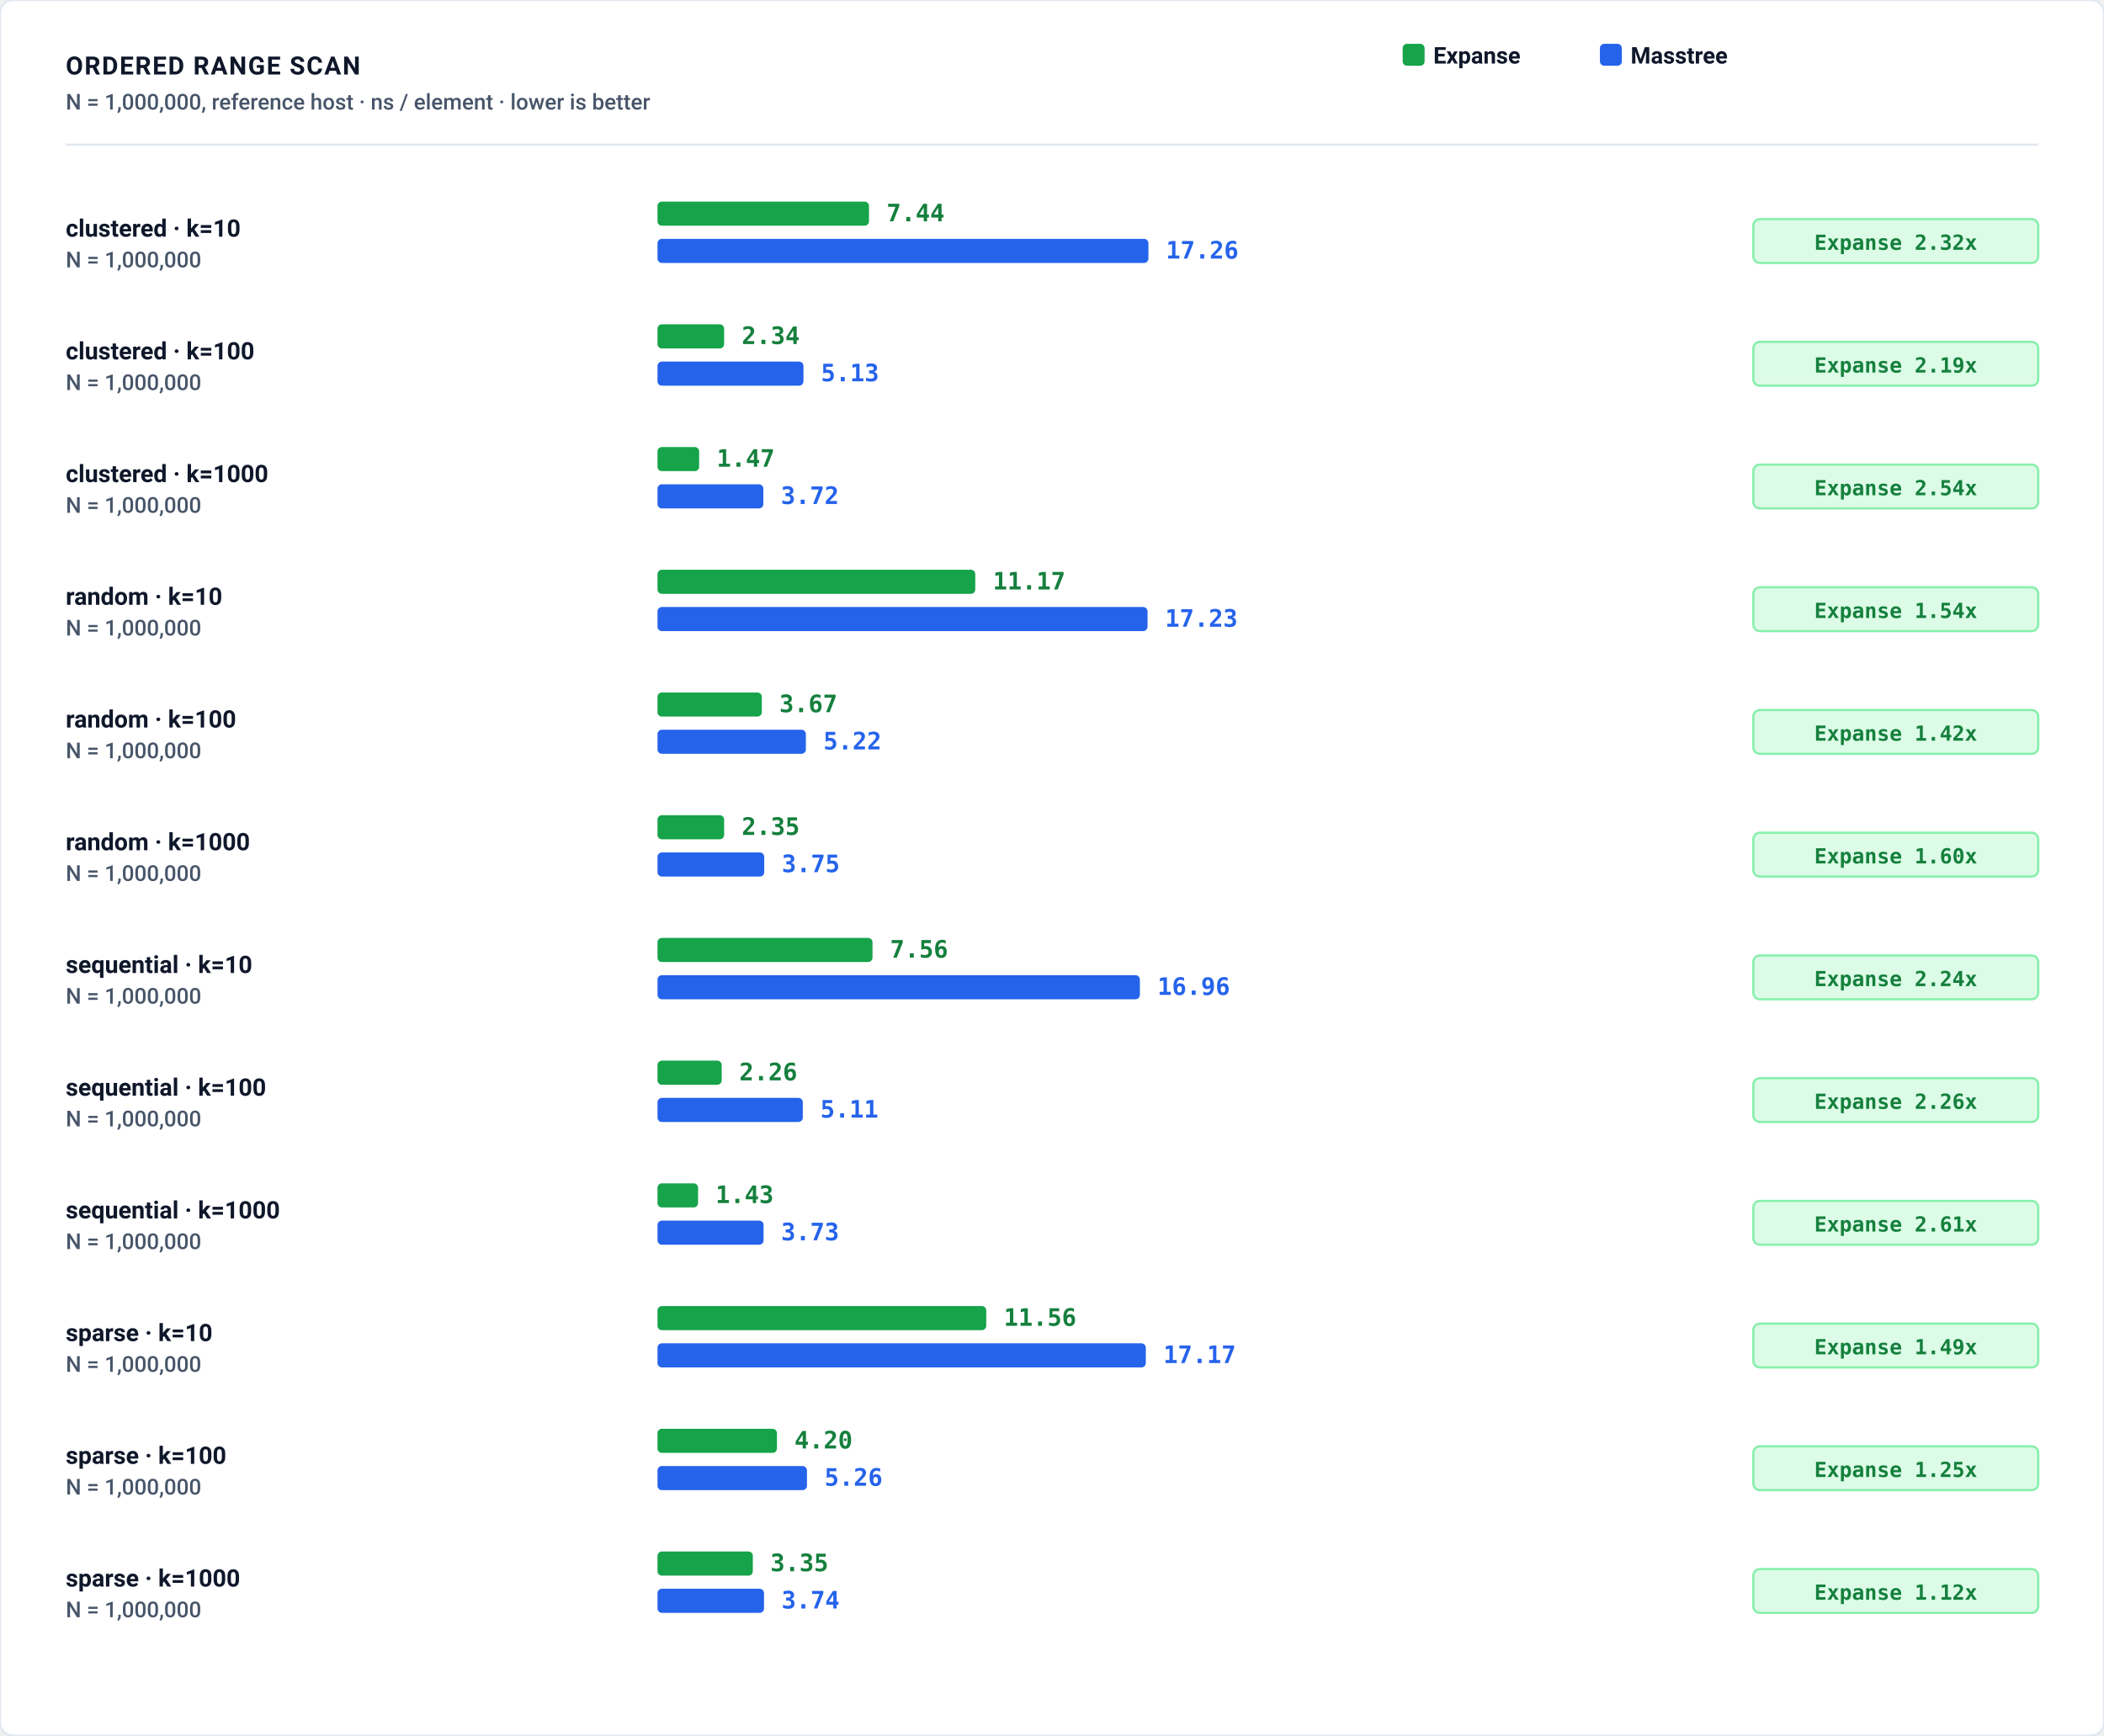
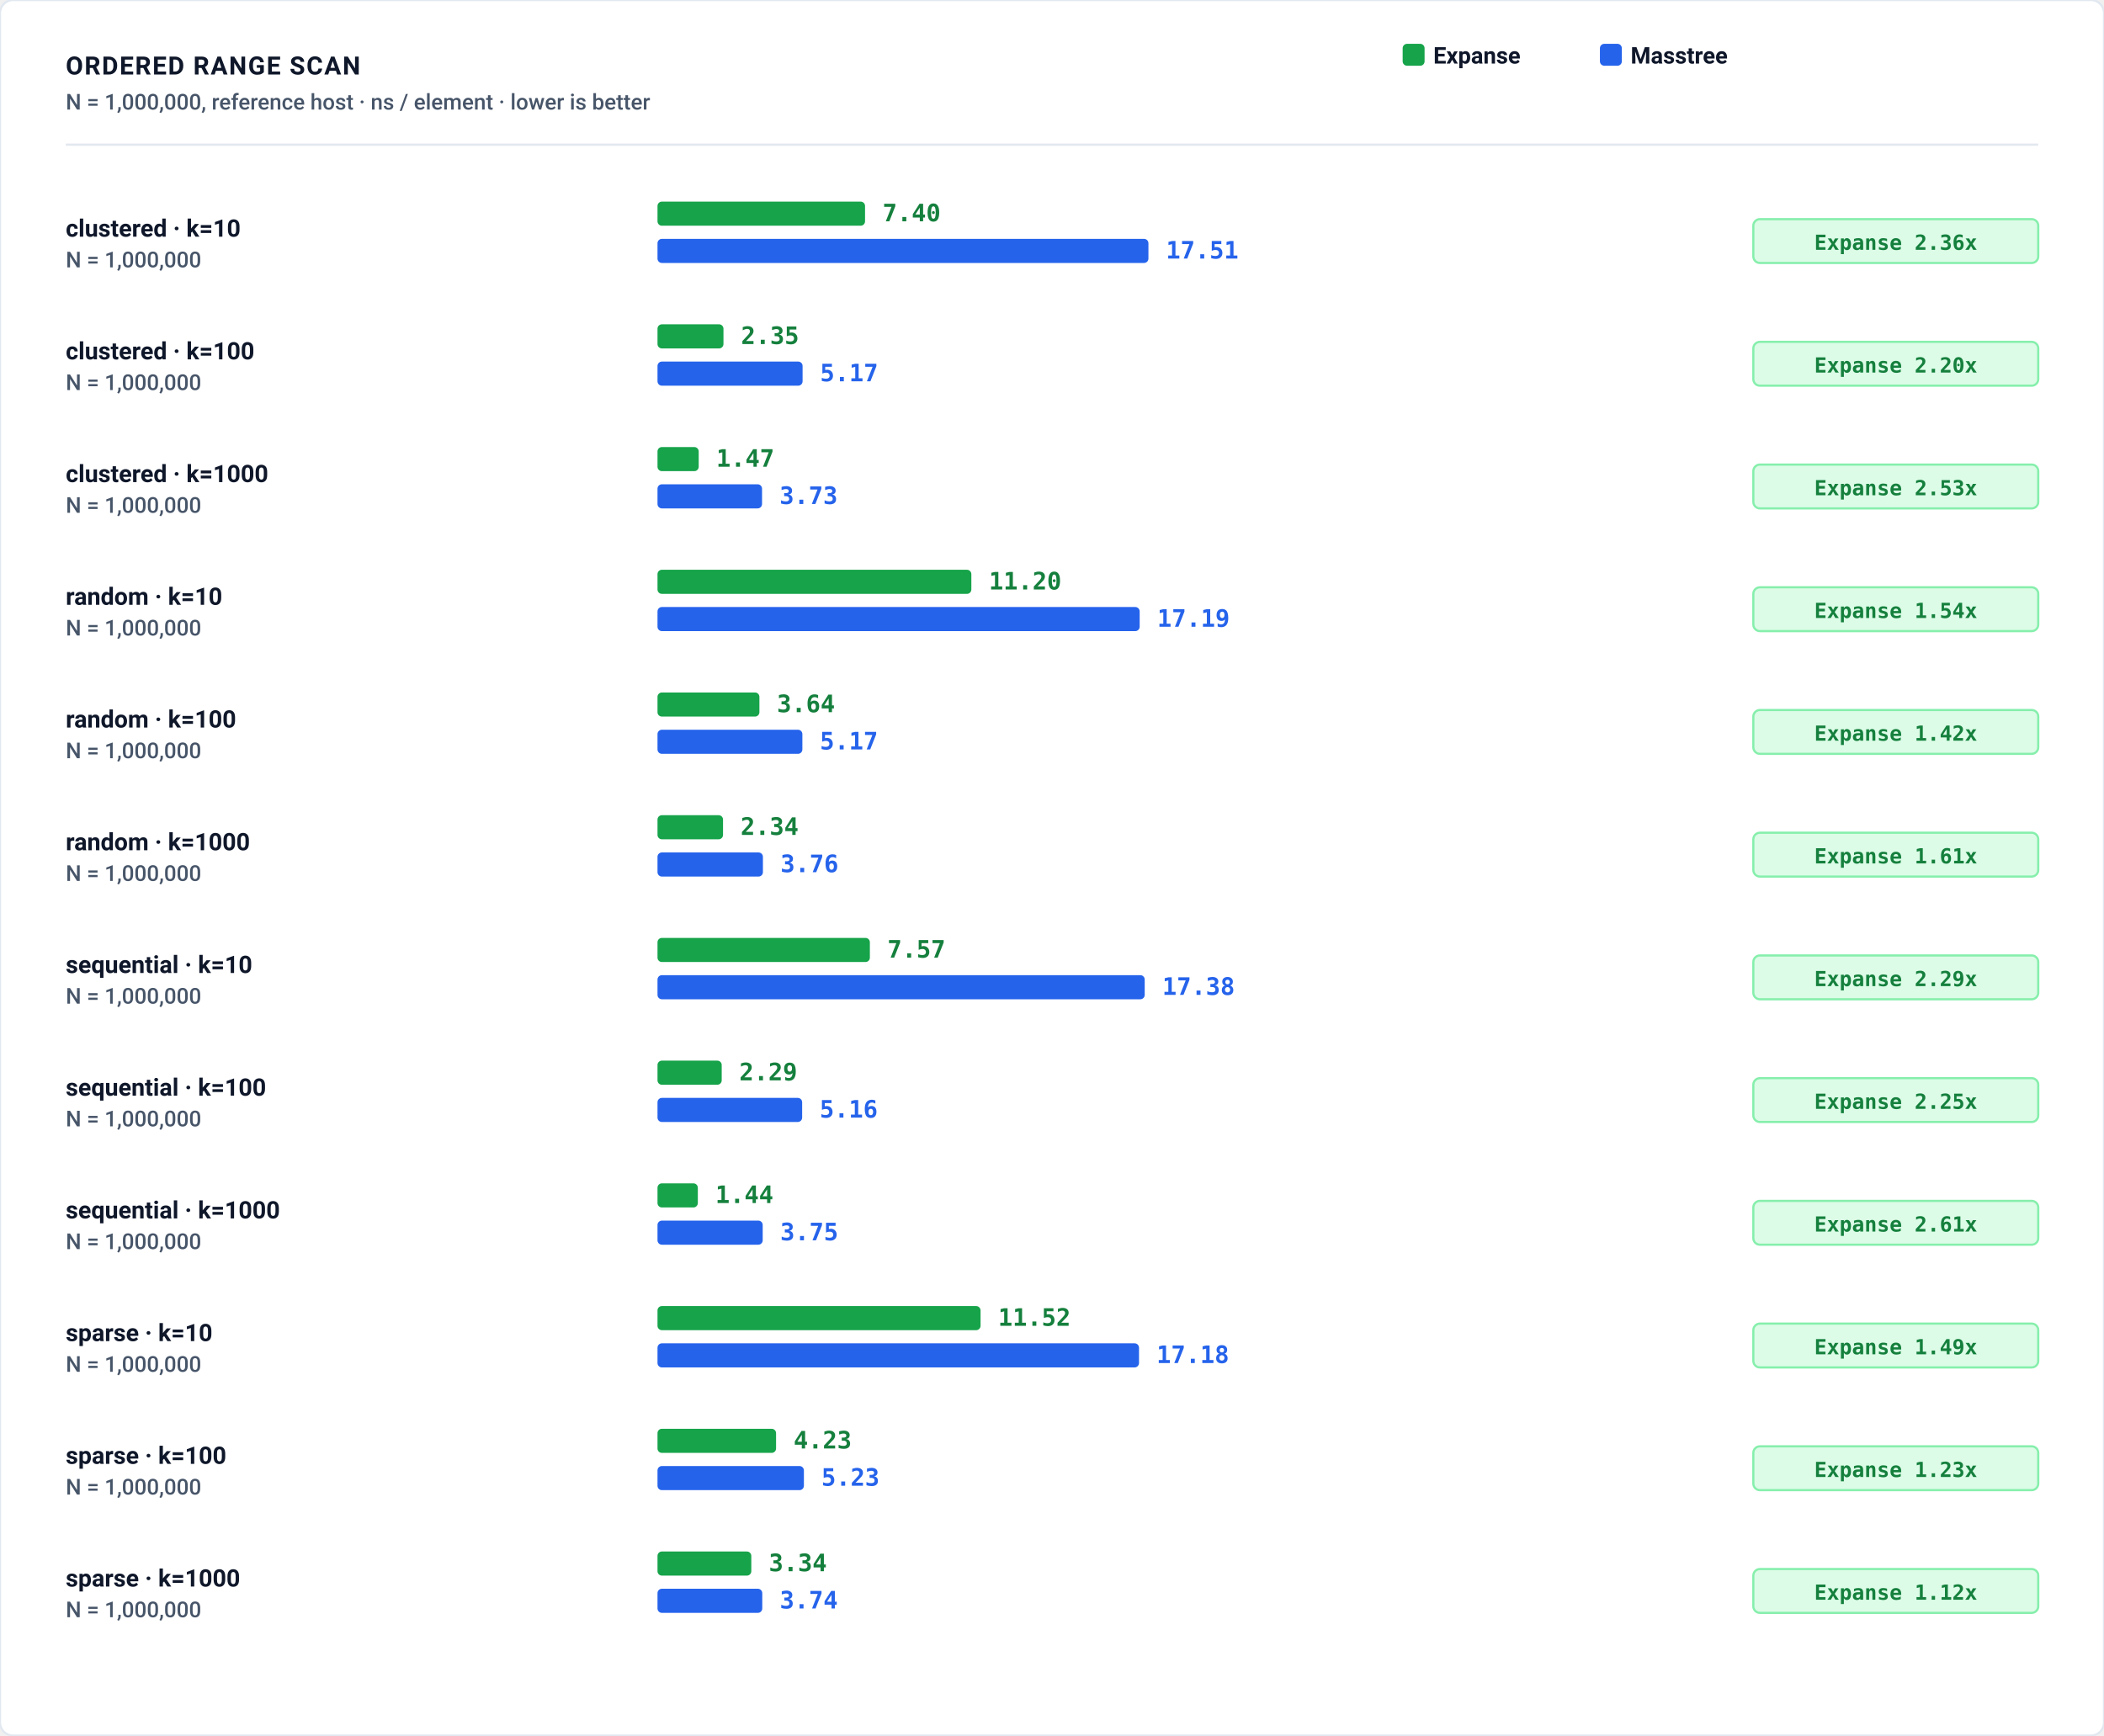
<svg xmlns="http://www.w3.org/2000/svg" role="img" viewBox="0 0 960 792" width="100%" height="100%">
  <defs>
    <style>
      .bg { fill: #ffffff; }
      .border { stroke: #e2e8f0; stroke-width: 1px; fill: none; }
      .grid { stroke: #f1f5f9; stroke-width: 1px; stroke-dasharray: 2,3; }
      .axis { stroke: #cbd5e1; stroke-width: 1.5px; }
      .divider { stroke: #e2e8f0; stroke-width: 1px; }

      .t-title { font-family: -apple-system, BlinkMacSystemFont, "Segoe UI", Roboto, Helvetica, Arial, sans-serif; font-size: 11.5px; font-weight: 700; letter-spacing: 0.6px; fill: #0f172a; text-transform: uppercase; }
      .t-sub { font-family: -apple-system, BlinkMacSystemFont, "Segoe UI", Roboto, Helvetica, Arial, sans-serif; font-size: 10px; font-weight: 500; fill: #475569; }
      .t-unit { font-family: ui-monospace, SFMono-Regular, Menlo, Monaco, Consolas, monospace; font-size: 10px; font-weight: 600; fill: #475569; }
      .t-axis-label { font-family: ui-monospace, SFMono-Regular, Menlo, Monaco, Consolas, monospace; font-size: 9.5px; font-weight: 500; fill: #64748b; }
      .t-bar-label { font-family: -apple-system, BlinkMacSystemFont, "Segoe UI", Roboto, Helvetica, Arial, sans-serif; font-size: 11px; font-weight: 700; fill: #0f172a; }
      .t-legend { font-family: -apple-system, BlinkMacSystemFont, "Segoe UI", Roboto, Helvetica, Arial, sans-serif; font-size: 10.5px; font-weight: 600; fill: #0f172a; }

      .t-val-accent { font-family: ui-monospace, SFMono-Regular, Menlo, Monaco, Consolas, monospace; font-size: 11px; font-weight: 700; fill: #15803d; }
      .t-val-blue { font-family: ui-monospace, SFMono-Regular, Menlo, Monaco, Consolas, monospace; font-size: 11px; font-weight: 600; fill: #2563eb; }
      .t-note { font-family: -apple-system, BlinkMacSystemFont, "Segoe UI", Roboto, Helvetica, Arial, sans-serif; font-size: 9.5px; font-weight: 500; fill: #64748b; }

      .b-expanse { fill: #16a34a; }
      .b-art { fill: #2563eb; }
      .b-masstree { fill: #2563eb; }
      .b-btree { fill: #d97706; }
      .b-hashmap { fill: #7c3aed; }

      .badge-win { fill: #dcfce7; stroke: #86efac; stroke-width: 1px; }
      .badge-win-text { font-family: ui-monospace, SFMono-Regular, Menlo, Monaco, Consolas, monospace; font-size: 9.5px; font-weight: 700; fill: #15803d; text-anchor: middle; }
      .badge-loss { fill: #fef3c7; stroke: #fcd34d; stroke-width: 1px; }
      .badge-loss-text { font-family: ui-monospace, SFMono-Regular, Menlo, Monaco, Consolas, monospace; font-size: 9.5px; font-weight: 700; fill: #b45309; text-anchor: middle; }

      @media (prefers-color-scheme: dark) {
        .bg { fill: #0d1117; }
        .border { stroke: #30363d; }
        .grid { stroke: #21262d; }
        .axis { stroke: #484f58; }
        .divider { stroke: #21262d; }
        .t-title { fill: #f0f6fc; }
        .t-sub { fill: #94a3b8; }
        .t-unit { fill: #94a3b8; }
        .t-axis-label { fill: #94a3b8; }
        .t-bar-label { fill: #f8fafc; }
        .t-legend { fill: #f8fafc; }
        .t-val-accent { fill: #4ade80; }
        .t-val-blue { fill: #38bdf8; }
        .t-note { fill: #94a3b8; }
        .b-expanse { fill: #22c55e; }
        .b-art { fill: #3b82f6; }
        .b-masstree { fill: #3b82f6; }
        .b-btree { fill: #f59e0b; }
        .b-hashmap { fill: #a855f7; }
        .badge-win { fill: #052e16; stroke: #166534; }
        .badge-win-text { fill: #4ade80; }
        .badge-loss { fill: #451a03; stroke: #92400e; }
        .badge-loss-text { fill: #fbbf24; }
      }

      :root[data-theme="dark"] .bg, [data-theme="dark"] .bg { fill: #0d1117; }
      :root[data-theme="dark"] .border, [data-theme="dark"] .border { stroke: #30363d; }
      :root[data-theme="dark"] .grid, [data-theme="dark"] .grid { stroke: #21262d; }
      :root[data-theme="dark"] .axis, [data-theme="dark"] .axis { stroke: #484f58; }
      :root[data-theme="dark"] .divider, [data-theme="dark"] .divider { stroke: #21262d; }
      :root[data-theme="dark"] .t-title, [data-theme="dark"] .t-title { fill: #f0f6fc; }
      :root[data-theme="dark"] .t-sub, [data-theme="dark"] .t-sub { fill: #94a3b8; }
      :root[data-theme="dark"] .t-unit, [data-theme="dark"] .t-unit { fill: #94a3b8; }
      :root[data-theme="dark"] .t-axis-label, [data-theme="dark"] .t-axis-label { fill: #94a3b8; }
      :root[data-theme="dark"] .t-bar-label, [data-theme="dark"] .t-bar-label { fill: #f8fafc; }
      :root[data-theme="dark"] .t-legend, [data-theme="dark"] .t-legend { fill: #f8fafc; }
      :root[data-theme="dark"] .t-val-accent, [data-theme="dark"] .t-val-accent { fill: #4ade80; }
      :root[data-theme="dark"] .t-val-blue, [data-theme="dark"] .t-val-blue { fill: #38bdf8; }
      :root[data-theme="dark"] .t-note, [data-theme="dark"] .t-note { fill: #94a3b8; }
      :root[data-theme="dark"] .b-expanse, [data-theme="dark"] .b-expanse { fill: #22c55e; }
      :root[data-theme="dark"] .b-art, [data-theme="dark"] .b-art { fill: #3b82f6; }
      :root[data-theme="dark"] .b-masstree, [data-theme="dark"] .b-masstree { fill: #3b82f6; }
      :root[data-theme="dark"] .b-btree, [data-theme="dark"] .b-btree { fill: #f59e0b; }
      :root[data-theme="dark"] .b-hashmap, [data-theme="dark"] .b-hashmap { fill: #a855f7; }
      :root[data-theme="dark"] .badge-win, [data-theme="dark"] .badge-win { fill: #052e16; stroke: #166534; }
      :root[data-theme="dark"] .badge-win-text, [data-theme="dark"] .badge-win-text { fill: #4ade80; }
      :root[data-theme="dark"] .badge-loss, [data-theme="dark"] .badge-loss { fill: #451a03; stroke: #92400e; }
      :root[data-theme="dark"] .badge-loss-text, [data-theme="dark"] .badge-loss-text { fill: #fbbf24; }
    </style>
  </defs>
  <rect width="100%" height="100%" class="bg" rx="6" />
  <rect width="100%" height="100%" class="border" rx="6" />
  <text x="30" y="34" class="t-title">ORDERED RANGE SCAN</text>
  <text x="30" y="50" class="t-sub">N = 1,000,000, reference host · ns / element · lower is better</text>
  <g transform="translate(640, 20)">
    <rect x="0" y="0" width="10" height="10" rx="2" class="b-expanse" />
    <text x="14" y="9" class="t-legend">Expanse</text>
    <rect x="90" y="0" width="10" height="10" rx="2" class="b-masstree" />
    <text x="104" y="9" class="t-legend">Masstree</text>
  </g>
  <line x1="30" y1="66" x2="930" y2="66" class="divider" />
  <text x="30" y="108" class="t-bar-label">clustered · k=10</text>
  <text x="30" y="122" class="t-sub">N = 1,000,000</text>
-   <rect x="300" y="92" width="96.5" height="11" rx="2" class="b-expanse" />
-   <text x="404.5" y="101" class="t-val-accent">7.44</text>
+   <rect x="300" y="92" width="94.7" height="11" rx="2" class="b-expanse" />
+   <text x="402.7" y="101" class="t-val-accent">7.40</text>
  <rect x="300" y="109" width="224.0" height="11" rx="2" class="b-masstree" />
-   <text x="532.0" y="118" class="t-val-blue">17.26</text>
+   <text x="532.0" y="118" class="t-val-blue">17.51</text>
  <rect x="800" y="100" width="130" height="20" rx="3" class="badge-win" />
-   <text x="865" y="114" class="badge-win-text">Expanse 2.32x</text>
+   <text x="865" y="114" class="badge-win-text">Expanse 2.36x</text>
  <text x="30" y="164" class="t-bar-label">clustered · k=100</text>
  <text x="30" y="178" class="t-sub">N = 1,000,000</text>
-   <rect x="300" y="148" width="30.4" height="11" rx="2" class="b-expanse" />
-   <text x="338.4" y="157" class="t-val-accent">2.34</text>
-   <rect x="300" y="165" width="66.6" height="11" rx="2" class="b-masstree" />
-   <text x="374.6" y="174" class="t-val-blue">5.13</text>
+   <rect x="300" y="148" width="30.1" height="11" rx="2" class="b-expanse" />
+   <text x="338.1" y="157" class="t-val-accent">2.35</text>
+   <rect x="300" y="165" width="66.2" height="11" rx="2" class="b-masstree" />
+   <text x="374.2" y="174" class="t-val-blue">5.17</text>
  <rect x="800" y="156" width="130" height="20" rx="3" class="badge-win" />
-   <text x="865" y="170" class="badge-win-text">Expanse 2.19x</text>
+   <text x="865" y="170" class="badge-win-text">Expanse 2.20x</text>
  <text x="30" y="220" class="t-bar-label">clustered · k=1000</text>
  <text x="30" y="234" class="t-sub">N = 1,000,000</text>
-   <rect x="300" y="204" width="19.0" height="11" rx="2" class="b-expanse" />
-   <text x="327.0" y="213" class="t-val-accent">1.47</text>
-   <rect x="300" y="221" width="48.3" height="11" rx="2" class="b-masstree" />
-   <text x="356.3" y="230" class="t-val-blue">3.72</text>
+   <rect x="300" y="204" width="18.8" height="11" rx="2" class="b-expanse" />
+   <text x="326.8" y="213" class="t-val-accent">1.47</text>
+   <rect x="300" y="221" width="47.7" height="11" rx="2" class="b-masstree" />
+   <text x="355.7" y="230" class="t-val-blue">3.73</text>
  <rect x="800" y="212" width="130" height="20" rx="3" class="badge-win" />
-   <text x="865" y="226" class="badge-win-text">Expanse 2.54x</text>
+   <text x="865" y="226" class="badge-win-text">Expanse 2.53x</text>
  <text x="30" y="276" class="t-bar-label">random · k=10</text>
  <text x="30" y="290" class="t-sub">N = 1,000,000</text>
-   <rect x="300" y="260" width="145.0" height="11" rx="2" class="b-expanse" />
-   <text x="453.0" y="269" class="t-val-accent">11.17</text>
-   <rect x="300" y="277" width="223.6" height="11" rx="2" class="b-masstree" />
-   <text x="531.6" y="286" class="t-val-blue">17.23</text>
+   <rect x="300" y="260" width="143.2" height="11" rx="2" class="b-expanse" />
+   <text x="451.2" y="269" class="t-val-accent">11.20</text>
+   <rect x="300" y="277" width="220.0" height="11" rx="2" class="b-masstree" />
+   <text x="528.0" y="286" class="t-val-blue">17.19</text>
  <rect x="800" y="268" width="130" height="20" rx="3" class="badge-win" />
  <text x="865" y="282" class="badge-win-text">Expanse 1.54x</text>
  <text x="30" y="332" class="t-bar-label">random · k=100</text>
  <text x="30" y="346" class="t-sub">N = 1,000,000</text>
-   <rect x="300" y="316" width="47.6" height="11" rx="2" class="b-expanse" />
-   <text x="355.6" y="325" class="t-val-accent">3.67</text>
-   <rect x="300" y="333" width="67.7" height="11" rx="2" class="b-masstree" />
-   <text x="375.7" y="342" class="t-val-blue">5.22</text>
+   <rect x="300" y="316" width="46.5" height="11" rx="2" class="b-expanse" />
+   <text x="354.5" y="325" class="t-val-accent">3.64</text>
+   <rect x="300" y="333" width="66.1" height="11" rx="2" class="b-masstree" />
+   <text x="374.1" y="342" class="t-val-blue">5.17</text>
  <rect x="800" y="324" width="130" height="20" rx="3" class="badge-win" />
  <text x="865" y="338" class="badge-win-text">Expanse 1.42x</text>
  <text x="30" y="388" class="t-bar-label">random · k=1000</text>
  <text x="30" y="402" class="t-sub">N = 1,000,000</text>
-   <rect x="300" y="372" width="30.4" height="11" rx="2" class="b-expanse" />
-   <text x="338.4" y="381" class="t-val-accent">2.35</text>
-   <rect x="300" y="389" width="48.7" height="11" rx="2" class="b-masstree" />
-   <text x="356.7" y="398" class="t-val-blue">3.75</text>
+   <rect x="300" y="372" width="29.9" height="11" rx="2" class="b-expanse" />
+   <text x="337.9" y="381" class="t-val-accent">2.34</text>
+   <rect x="300" y="389" width="48.1" height="11" rx="2" class="b-masstree" />
+   <text x="356.1" y="398" class="t-val-blue">3.76</text>
  <rect x="800" y="380" width="130" height="20" rx="3" class="badge-win" />
-   <text x="865" y="394" class="badge-win-text">Expanse 1.60x</text>
+   <text x="865" y="394" class="badge-win-text">Expanse 1.61x</text>
  <text x="30" y="444" class="t-bar-label">sequential · k=10</text>
  <text x="30" y="458" class="t-sub">N = 1,000,000</text>
-   <rect x="300" y="428" width="98.1" height="11" rx="2" class="b-expanse" />
-   <text x="406.1" y="437" class="t-val-accent">7.56</text>
-   <rect x="300" y="445" width="220.1" height="11" rx="2" class="b-masstree" />
-   <text x="528.1" y="454" class="t-val-blue">16.96</text>
+   <rect x="300" y="428" width="96.9" height="11" rx="2" class="b-expanse" />
+   <text x="404.9" y="437" class="t-val-accent">7.57</text>
+   <rect x="300" y="445" width="222.3" height="11" rx="2" class="b-masstree" />
+   <text x="530.3" y="454" class="t-val-blue">17.38</text>
  <rect x="800" y="436" width="130" height="20" rx="3" class="badge-win" />
-   <text x="865" y="450" class="badge-win-text">Expanse 2.24x</text>
+   <text x="865" y="450" class="badge-win-text">Expanse 2.29x</text>
  <text x="30" y="500" class="t-bar-label">sequential · k=100</text>
  <text x="30" y="514" class="t-sub">N = 1,000,000</text>
  <rect x="300" y="484" width="29.3" height="11" rx="2" class="b-expanse" />
-   <text x="337.3" y="493" class="t-val-accent">2.26</text>
-   <rect x="300" y="501" width="66.3" height="11" rx="2" class="b-masstree" />
-   <text x="374.3" y="510" class="t-val-blue">5.11</text>
+   <text x="337.3" y="493" class="t-val-accent">2.29</text>
+   <rect x="300" y="501" width="66.0" height="11" rx="2" class="b-masstree" />
+   <text x="374.0" y="510" class="t-val-blue">5.16</text>
  <rect x="800" y="492" width="130" height="20" rx="3" class="badge-win" />
-   <text x="865" y="506" class="badge-win-text">Expanse 2.26x</text>
+   <text x="865" y="506" class="badge-win-text">Expanse 2.25x</text>
  <text x="30" y="556" class="t-bar-label">sequential · k=1000</text>
  <text x="30" y="570" class="t-sub">N = 1,000,000</text>
-   <rect x="300" y="540" width="18.5" height="11" rx="2" class="b-expanse" />
-   <text x="326.5" y="549" class="t-val-accent">1.43</text>
-   <rect x="300" y="557" width="48.4" height="11" rx="2" class="b-masstree" />
-   <text x="356.4" y="566" class="t-val-blue">3.73</text>
+   <rect x="300" y="540" width="18.4" height="11" rx="2" class="b-expanse" />
+   <text x="326.4" y="549" class="t-val-accent">1.44</text>
+   <rect x="300" y="557" width="48.0" height="11" rx="2" class="b-masstree" />
+   <text x="356.0" y="566" class="t-val-blue">3.75</text>
  <rect x="800" y="548" width="130" height="20" rx="3" class="badge-win" />
  <text x="865" y="562" class="badge-win-text">Expanse 2.61x</text>
  <text x="30" y="612" class="t-bar-label">sparse · k=10</text>
  <text x="30" y="626" class="t-sub">N = 1,000,000</text>
-   <rect x="300" y="596" width="150.0" height="11" rx="2" class="b-expanse" />
-   <text x="458.0" y="605" class="t-val-accent">11.56</text>
-   <rect x="300" y="613" width="222.8" height="11" rx="2" class="b-masstree" />
-   <text x="530.8" y="622" class="t-val-blue">17.17</text>
+   <rect x="300" y="596" width="147.4" height="11" rx="2" class="b-expanse" />
+   <text x="455.4" y="605" class="t-val-accent">11.52</text>
+   <rect x="300" y="613" width="219.7" height="11" rx="2" class="b-masstree" />
+   <text x="527.7" y="622" class="t-val-blue">17.18</text>
  <rect x="800" y="604" width="130" height="20" rx="3" class="badge-win" />
  <text x="865" y="618" class="badge-win-text">Expanse 1.49x</text>
  <text x="30" y="668" class="t-bar-label">sparse · k=100</text>
  <text x="30" y="682" class="t-sub">N = 1,000,000</text>
-   <rect x="300" y="652" width="54.5" height="11" rx="2" class="b-expanse" />
-   <text x="362.5" y="661" class="t-val-accent">4.20</text>
-   <rect x="300" y="669" width="68.2" height="11" rx="2" class="b-masstree" />
-   <text x="376.2" y="678" class="t-val-blue">5.26</text>
+   <rect x="300" y="652" width="54.1" height="11" rx="2" class="b-expanse" />
+   <text x="362.1" y="661" class="t-val-accent">4.23</text>
+   <rect x="300" y="669" width="66.8" height="11" rx="2" class="b-masstree" />
+   <text x="374.8" y="678" class="t-val-blue">5.23</text>
  <rect x="800" y="660" width="130" height="20" rx="3" class="badge-win" />
-   <text x="865" y="674" class="badge-win-text">Expanse 1.25x</text>
+   <text x="865" y="674" class="badge-win-text">Expanse 1.23x</text>
  <text x="30" y="724" class="t-bar-label">sparse · k=1000</text>
  <text x="30" y="738" class="t-sub">N = 1,000,000</text>
-   <rect x="300" y="708" width="43.5" height="11" rx="2" class="b-expanse" />
-   <text x="351.5" y="717" class="t-val-accent">3.35</text>
-   <rect x="300" y="725" width="48.6" height="11" rx="2" class="b-masstree" />
-   <text x="356.6" y="734" class="t-val-blue">3.74</text>
+   <rect x="300" y="708" width="42.8" height="11" rx="2" class="b-expanse" />
+   <text x="350.8" y="717" class="t-val-accent">3.34</text>
+   <rect x="300" y="725" width="47.8" height="11" rx="2" class="b-masstree" />
+   <text x="355.8" y="734" class="t-val-blue">3.74</text>
  <rect x="800" y="716" width="130" height="20" rx="3" class="badge-win" />
  <text x="865" y="730" class="badge-win-text">Expanse 1.12x</text>
</svg>
